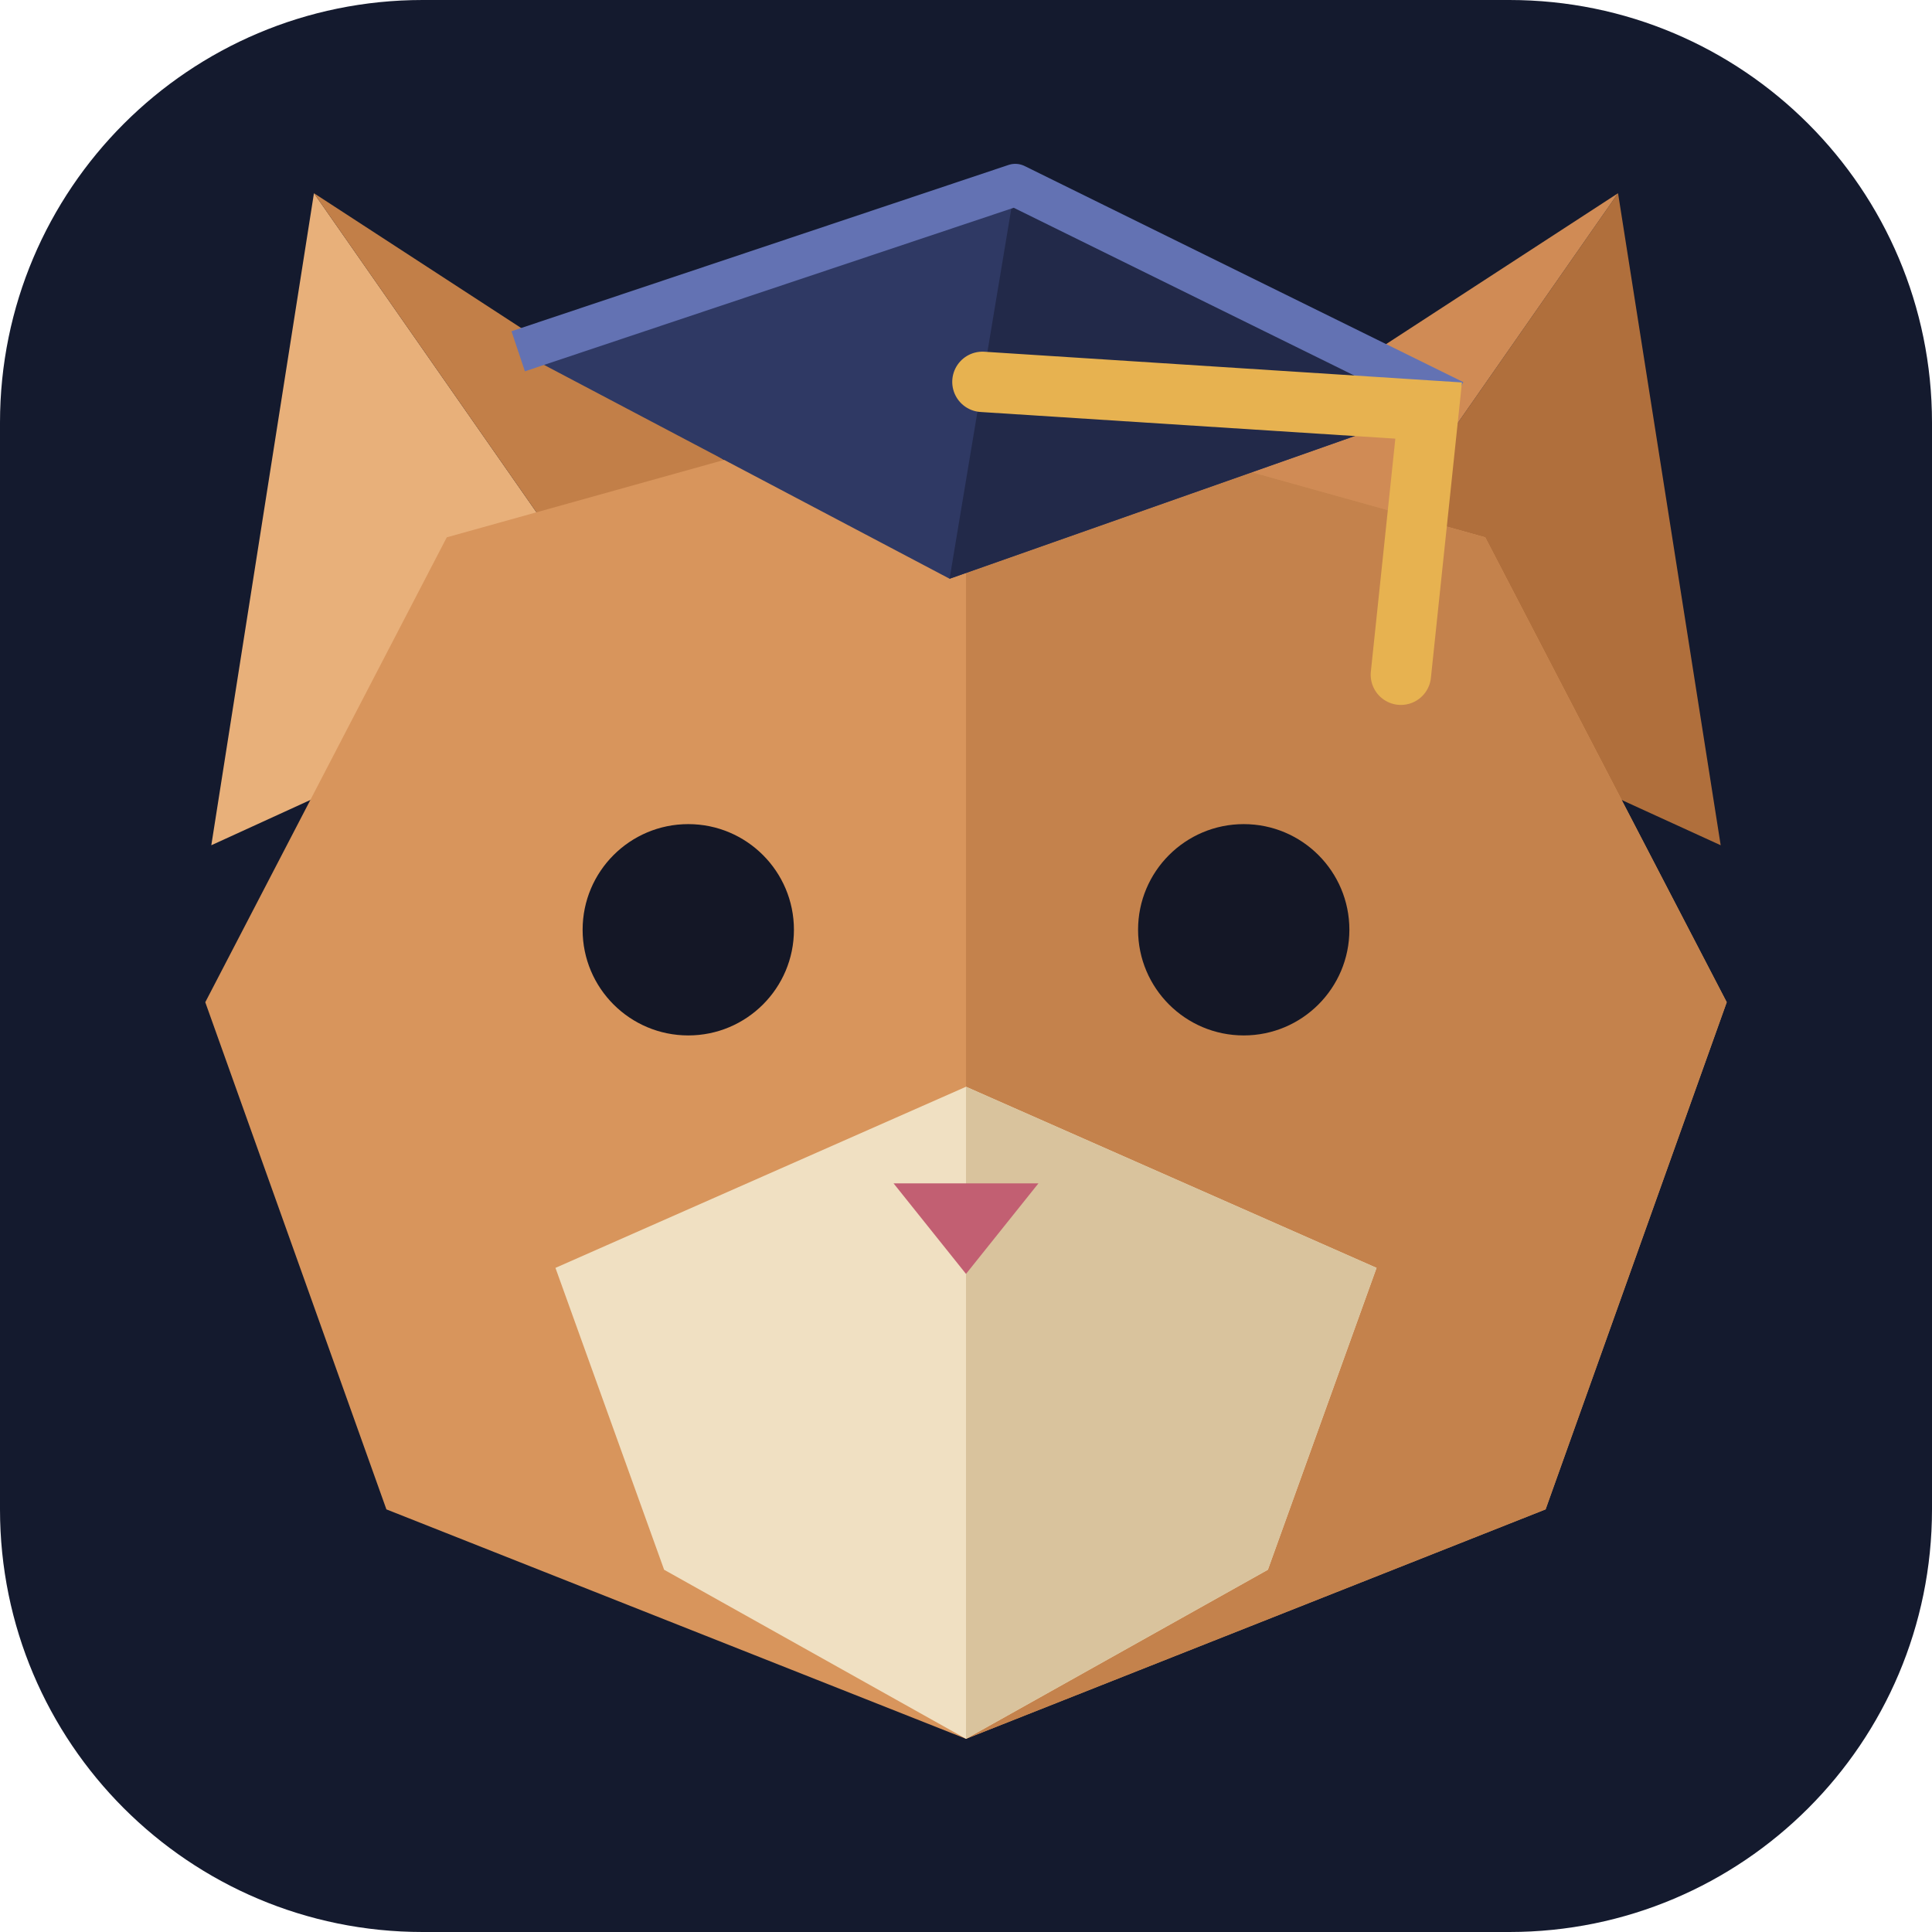
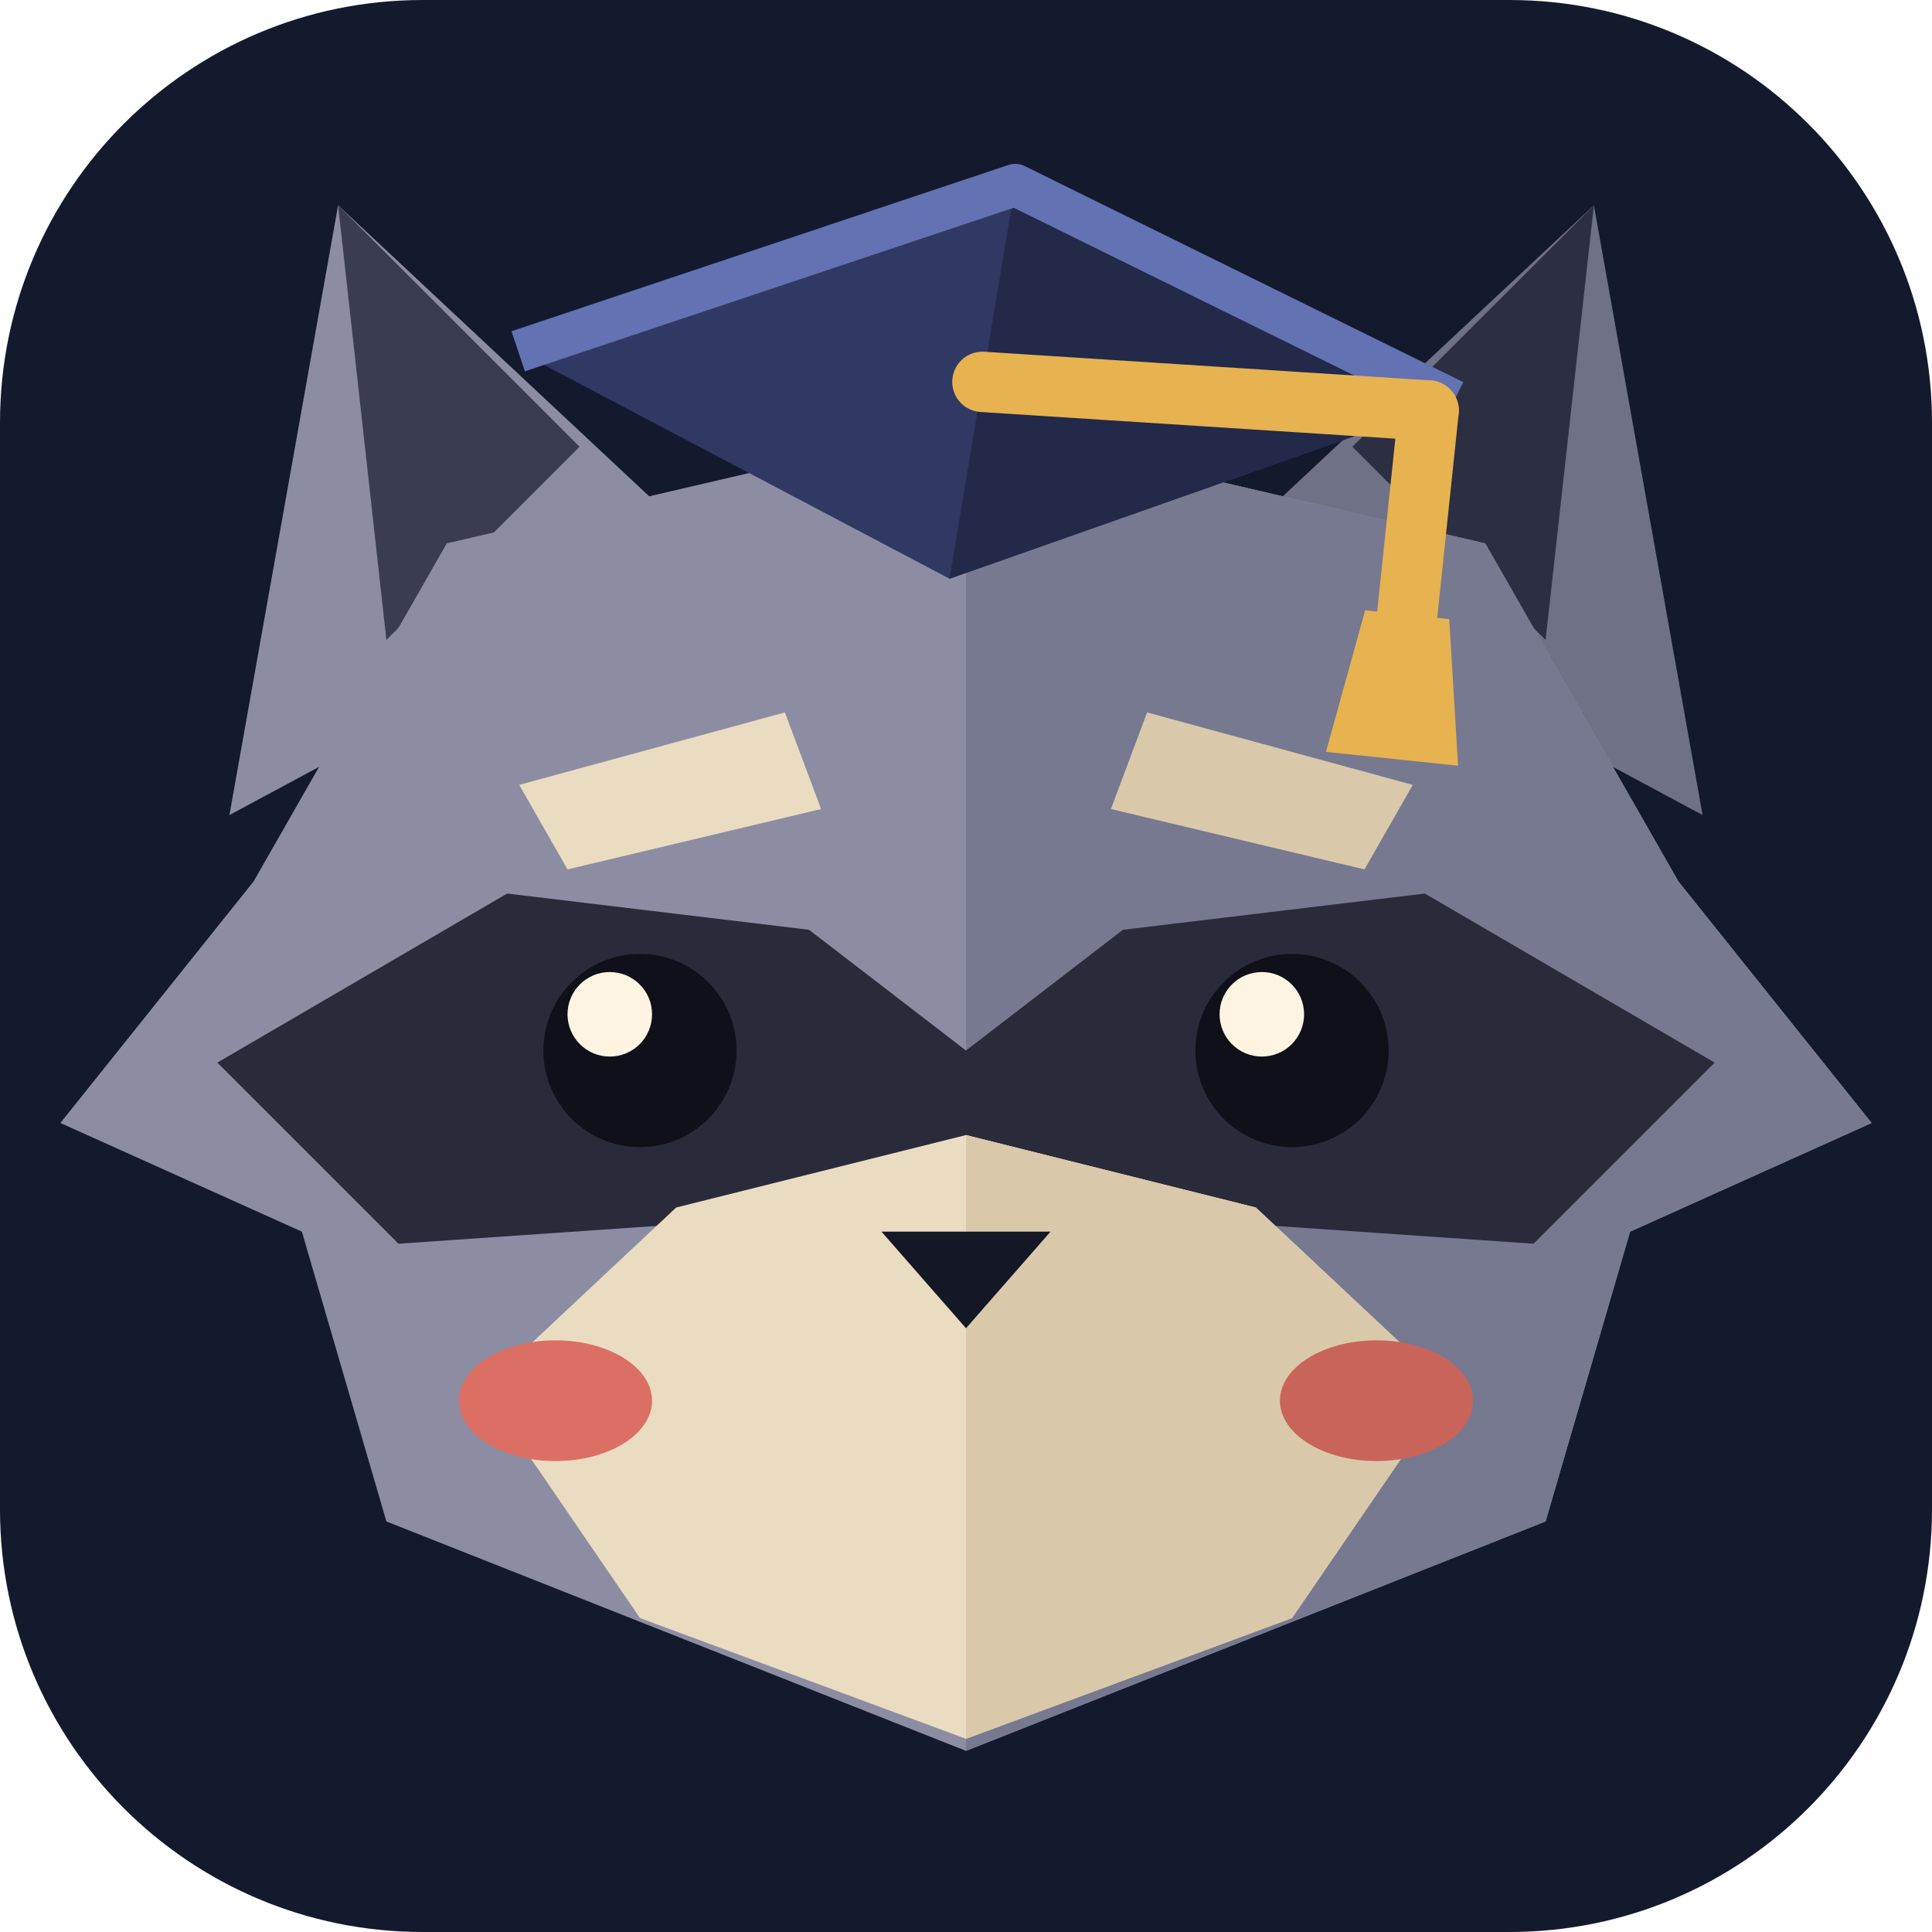
- <svg xmlns="http://www.w3.org/2000/svg" viewBox="0 0 32 32">
+ <svg xmlns="http://www.w3.org/2000/svg" viewBox="0 0 32 32" aria-hidden="true">
  <rect width="32" height="32" rx="7" fill="#141a2e" />
-   <polygon points="3.5,14 5.2,3.2 10.5,10.8" fill="#e8b07a" />
-   <polygon points="5.2,3.2 13.5,8.6 10.5,10.8" fill="#c27f48" />
-   <polygon points="28.5,14 26.8,3.2 21.5,10.8" fill="#b06f3c" />
-   <polygon points="26.8,3.2 18.5,8.6 21.5,10.8" fill="#d08b55" />
-   <polygon points="16,6.5 24.6,8.9 28.6,16.6 25.6,25 16,28.8 6.4,25 3.4,16.6 7.4,8.9" fill="#d8955c" />
-   <polygon points="16,6.5 24.6,8.9 28.6,16.6 25.6,25 16,28.8" fill="#c4824c" />
-   <polygon points="16,18 22.8,21 21,26 16,28.8 11,26 9.2,21" fill="#f0e0c2" />
-   <polygon points="16,18 22.8,21 21,26 16,28.8" fill="#d9c39d" />
-   <circle cx="11.4" cy="15.4" r="1.75" fill="#141726" />
-   <circle cx="20.6" cy="15.4" r="1.75" fill="#141726" />
-   <polygon points="14.8,19.6 17.2,19.6 16,21.1" fill="#c25f72" />
+   <polygon points="3.8,13.5 5.6,3.4 11.8,9.2" fill="#8c8da3" />
+   <polygon points="5.6,3.4 9.6,7.4 6.4,10.6" fill="#3a3d52" />
+   <polygon points="28.2,13.5 26.4,3.4 20.2,9.2" fill="#6f7187" />
+   <polygon points="26.4,3.4 22.4,7.4 25.6,10.6" fill="#2c2f42" />
+   <polygon points="16,7 24.6,9 27.8,14.6 31,18.6 27,20.4 25.6,25.2 16,29 6.4,25.2 5,20.4 1,18.6 4.2,14.6 7.4,9" fill="#8c8da3" />
+   <polygon points="16,7 24.6,9 27.8,14.6 31,18.6 27,20.4 25.6,25.2 16,29" fill="#777990" />
+   <polygon points="8.6,13 13,11.8 13.6,13.4 9.4,14.4" fill="#eadcc1" />
+   <polygon points="23.4,13 19,11.8 18.4,13.4 22.6,14.4" fill="#d9c9aa" />
+   <polygon points="3.6,17.6 8.4,14.8 13.4,15.4 16,17.4 18.6,15.4 23.6,14.8 28.4,17.6 25.4,20.6 19.6,20.2 16,19 12.4,20.2 6.6,20.6" fill="#292b3a" />
+   <polygon points="16,18.8 20.8,20 24,23 21.4,26.8 16,28.8 10.6,26.8 8,23 11.2,20" fill="#eadcc1" />
+   <polygon points="16,18.8 20.8,20 24,23 21.4,26.8 16,28.8" fill="#d9c9aa" />
+   <g class="le">
+     <circle cx="10.6" cy="17.4" r="1.6" fill="#0f1019" />
+     <circle cx="21.4" cy="17.4" r="1.6" fill="#0f1019" />
+     <circle cx="10.1" cy="16.8" r=".7" fill="#fff4e2" />
+     <circle cx="20.9" cy="16.8" r=".7" fill="#fff4e2" />
+   </g>
+   <ellipse cx="9.2" cy="23.2" rx="1.6" ry="1" fill="#db6f64" />
+   <ellipse cx="22.8" cy="23.2" rx="1.6" ry="1" fill="#c9645b" />
+   <polygon points="14.6,20.4 17.4,20.4 16,22" fill="#141726" />
  <g transform="rotate(6 16 7)">
    <polygon points="8.5,6.6 16.4,3 24,5.8 16,9.6" fill="#2f3964" />
    <polygon points="16.4,3 24,5.8 16,9.6" fill="#222949" />
    <polyline points="8.5,6.6 16.4,3 24,5.8" fill="none" stroke="#6372b3" stroke-width=".7" stroke-linejoin="round" />
-     <path d="M16.2,6.3 L23.6,6 L23.6,10.4" fill="none" stroke="#e7b250" stroke-width="1" stroke-linecap="round" />
+     <path d="M16.2,6.3 L23.6,6" fill="none" stroke="#e7b250" stroke-width="1" stroke-linecap="round" />
+     <g class="tassel">
+       <path d="M23.6,6 L23.6,9.8" fill="none" stroke="#e7b250" stroke-width="1" stroke-linecap="round" />
+       <polygon points="22.9,9.4 24.3,9.4 24.7,11.8 22.5,11.8" fill="#e7b250" />
+     </g>
  </g>
</svg>
